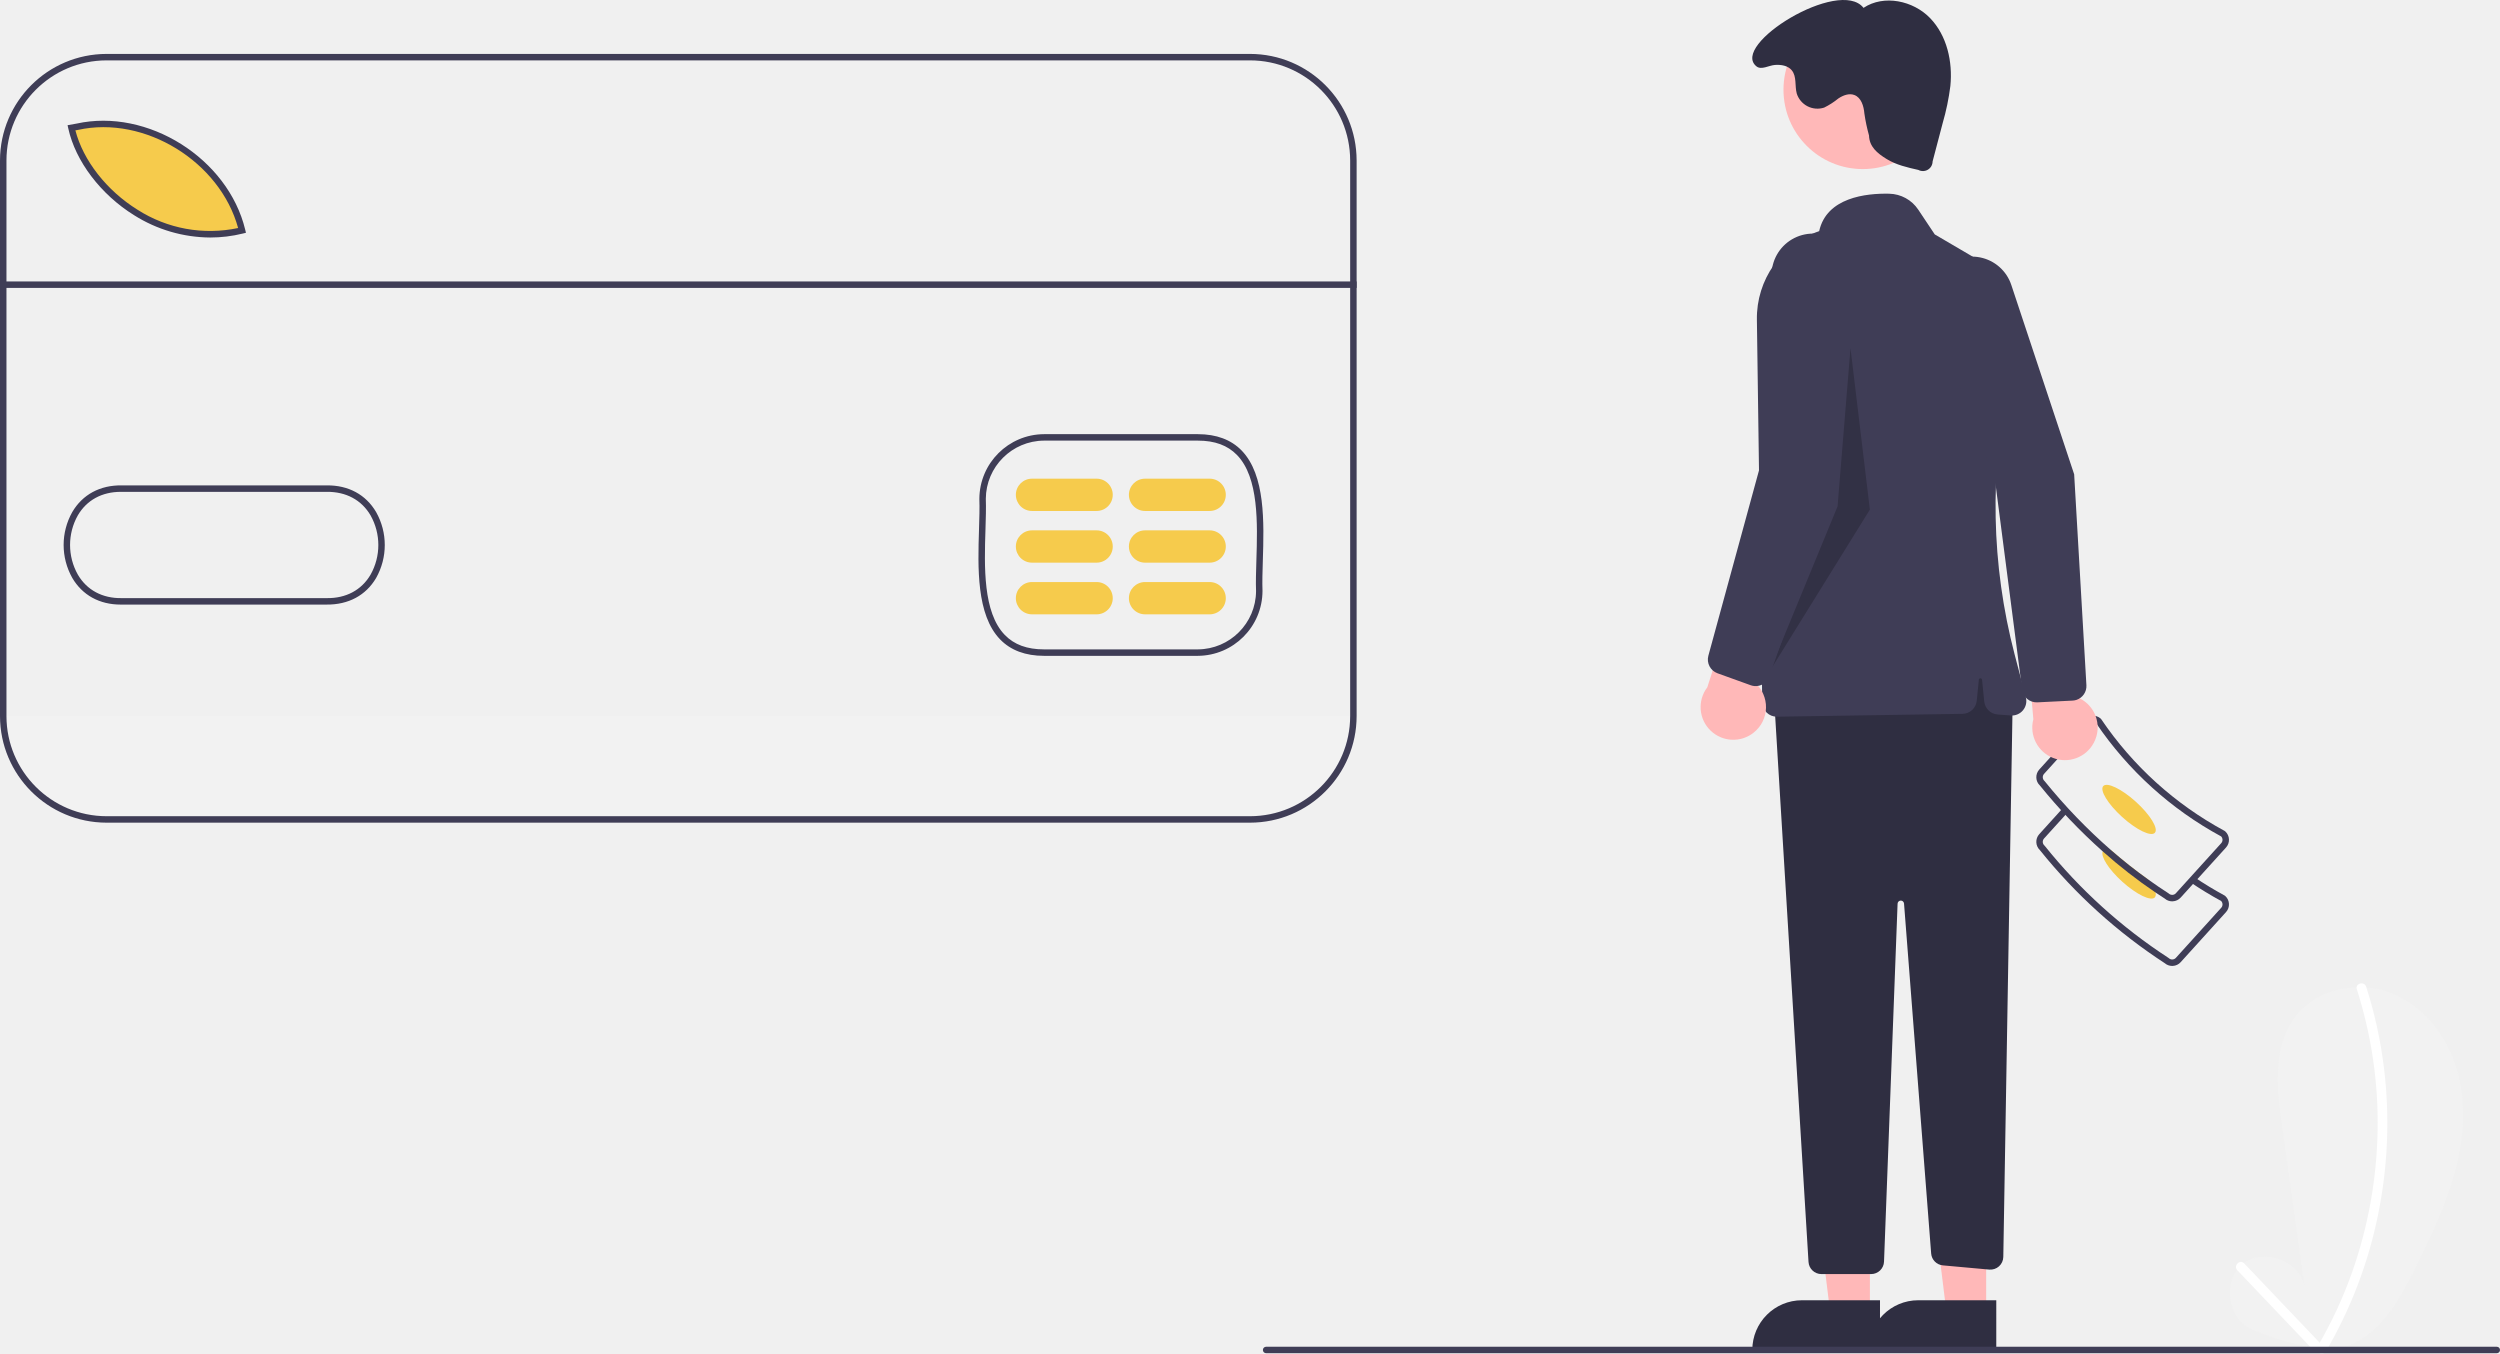
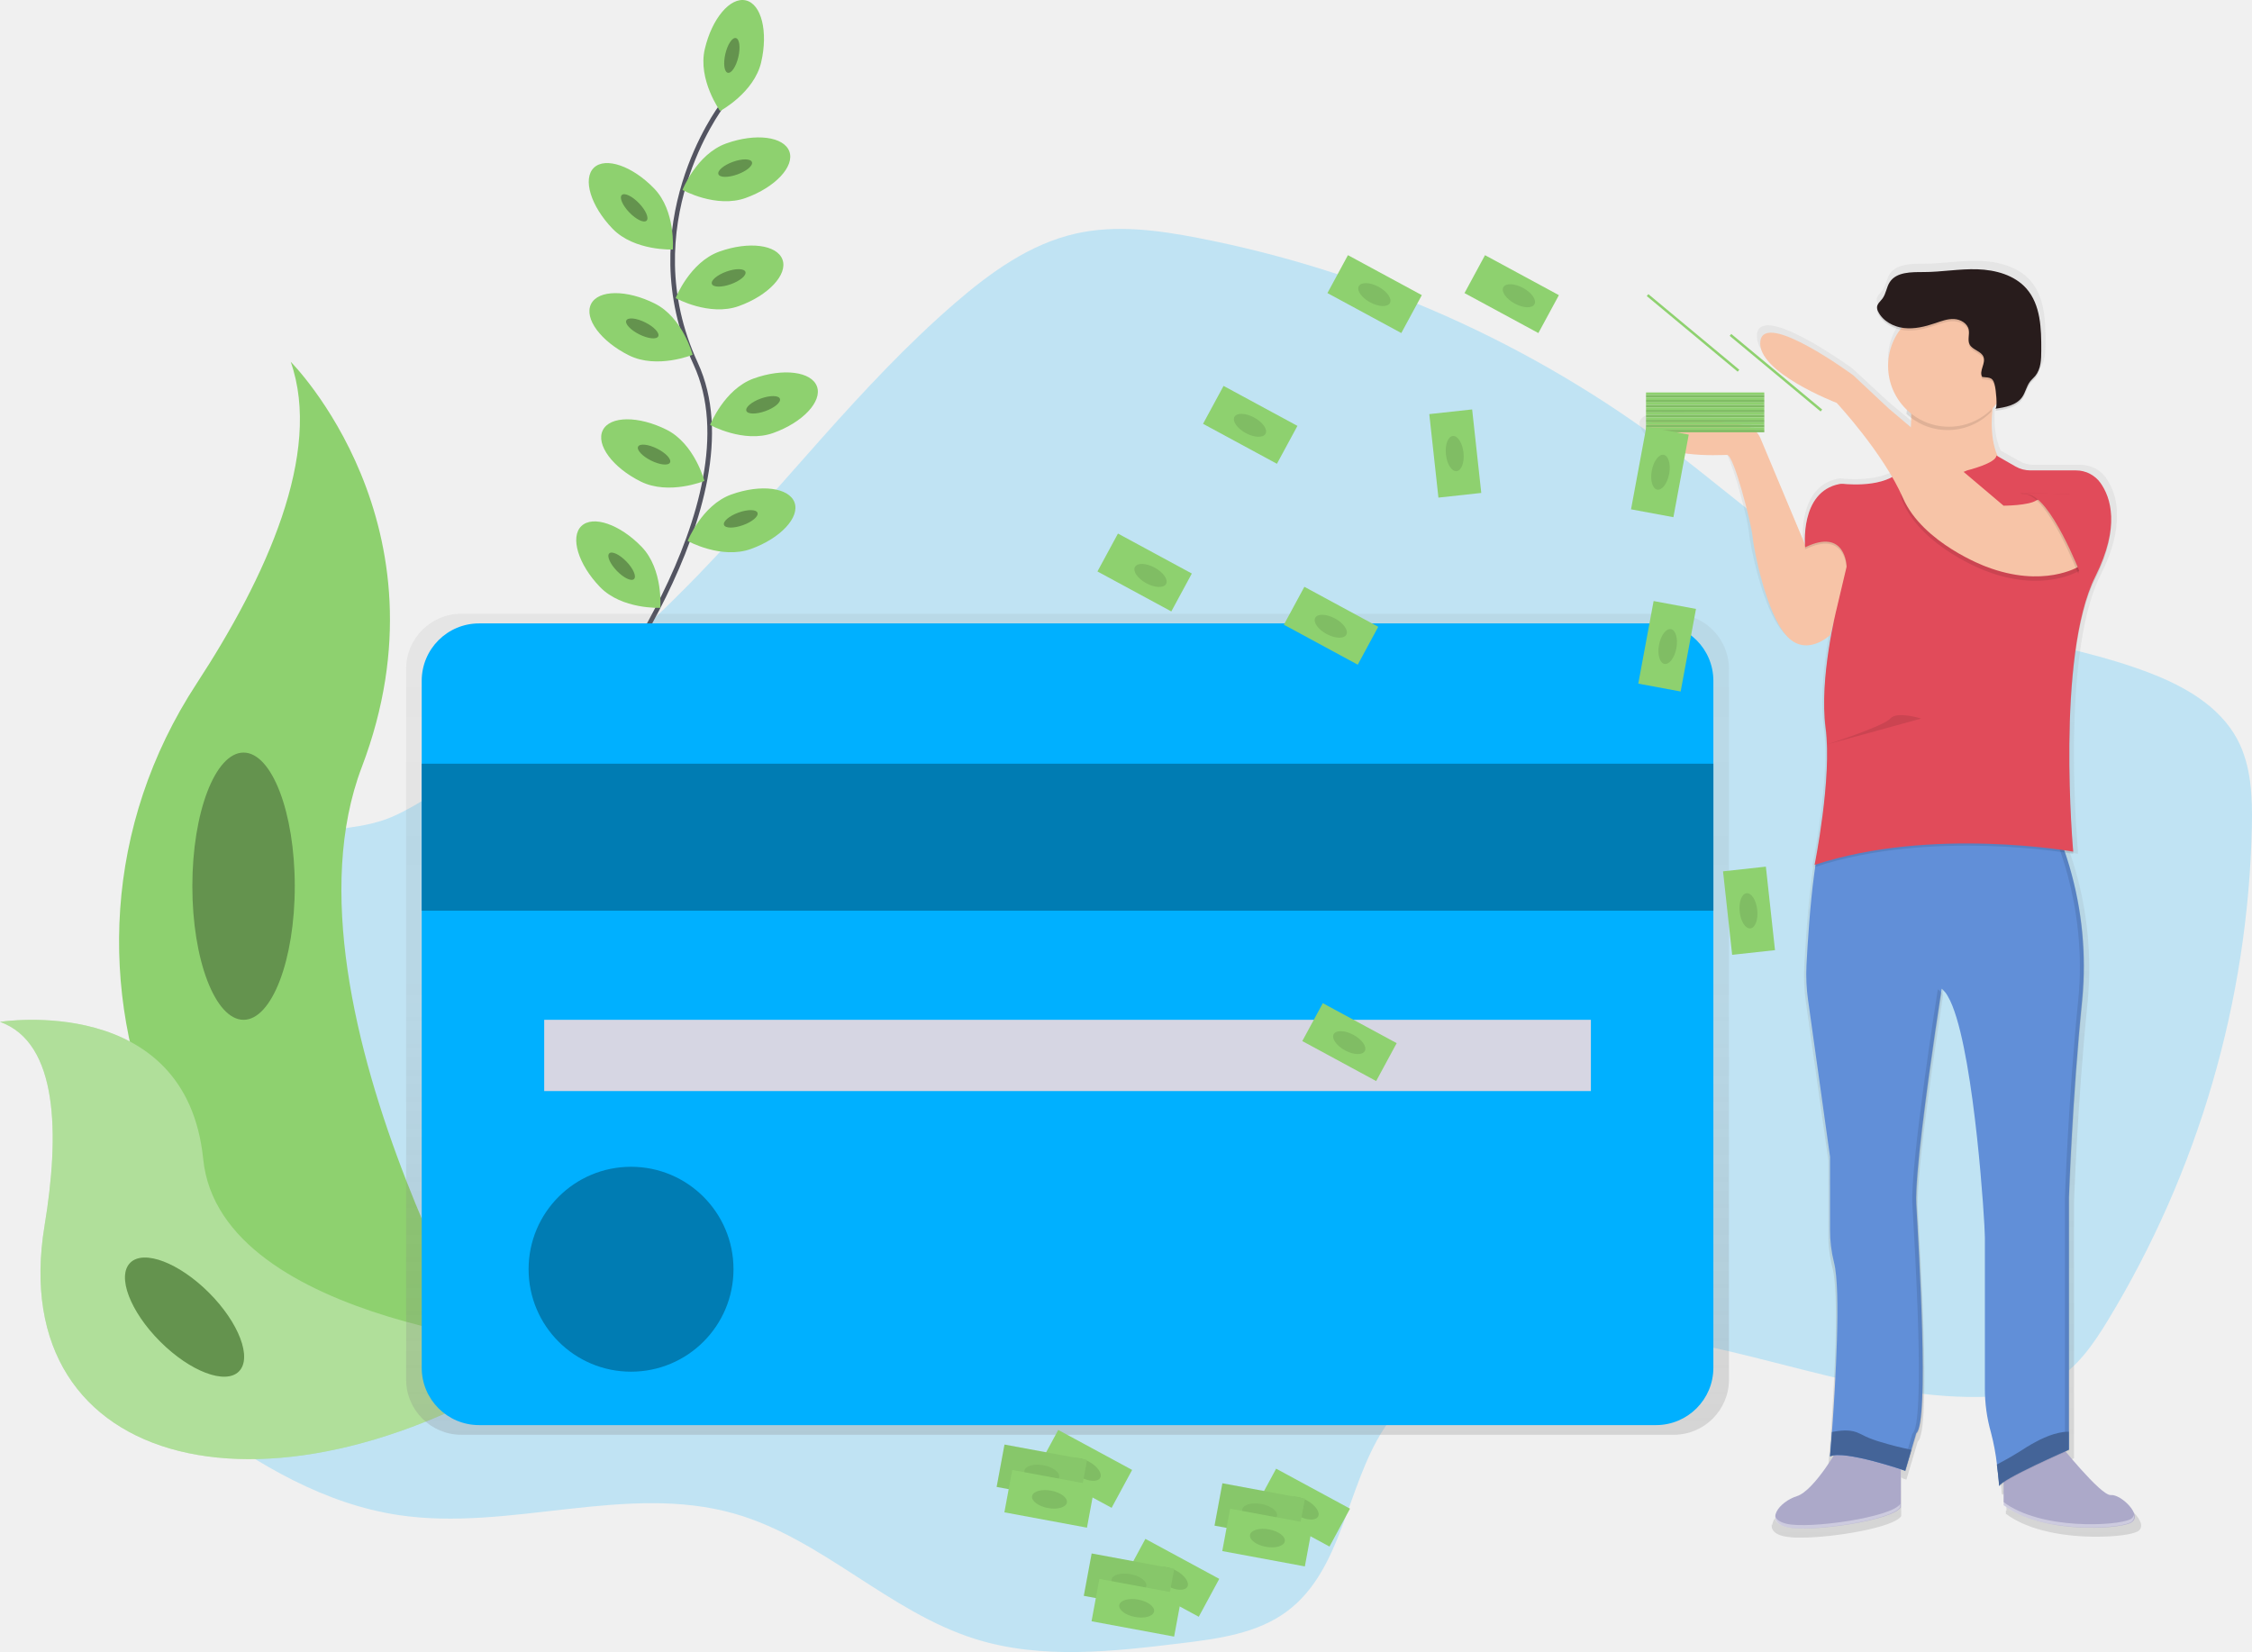
- <svg xmlns="http://www.w3.org/2000/svg" id="bc55cf1b-bb56-4ff7-a17c-bec1084d4208" data-name="Layer 1" width="773.979" height="419.084" viewBox="0 0 773.979 419.084">
-   <path d="M633.01,462.151v.91a31.515,31.515,0,0,1-31.52,31.51h-355.77a31.513,31.513,0,0,1-31.51-31.51v-.91Z" transform="translate(-213.0103 -240.4579)" fill="#f2f2f2" />
-   <path d="M288.62,312.151c-25.71,6.35-48.79-13.43-52.82-31.78l1.79-.32C259.26,275.261,283.45,290.751,288.62,312.151Z" transform="translate(-213.0103 -240.4579)" fill="#f6cb4c" />
-   <path d="M910.08,651.982c-7.436-3.211-9.125-14.908-2.901-20.091s17.422-1.405,19.235,6.488l-6.936-49.618c-1.595-11.407-2.871-24.159,4.023-33.387,6.456-8.641,19.067-11.409,29.192-7.69s17.607,12.998,20.782,23.307,2.426,21.511-.347,31.934-7.482,20.215-12.245,29.892c-4.881,9.917-10.8,20.663-21.233,24.313C929.684,660.618,910.08,651.982,910.08,651.982Z" transform="translate(-213.0103 -240.4579)" fill="#f2f2f2" />
-   <path d="M942.665,546.744a135.265,135.265,0,0,1,6.422,44.044,138.994,138.994,0,0,1-7.911,43.618,132.595,132.595,0,0,1-10.669,22.899,1.501,1.501,0,0,0,2.59,1.514,137.91,137.91,0,0,0,16.148-42.325,141.499,141.499,0,0,0,1.812-45.508,136.688,136.688,0,0,0-5.5-25.04c-.589-1.83-3.487-1.048-2.893.798Z" transform="translate(-213.0103 -240.4579)" fill="#fff" />
-   <path d="M905.671,633.717,929.415,658.669c1.334,1.401,3.453-.722,2.121-2.121l-23.744-24.952c-1.334-1.401-3.453.722-2.121,2.121Z" transform="translate(-213.0103 -240.4579)" fill="#fff" />
-   <path d="M885.501,539.506a3.508,3.508,0,0,1-2.303-.856,165.033,165.033,0,0,1-38.661-35.008,3.536,3.536,0,0,1-.187-4.938l7.197-7.948,1.482,1.343-7.197,7.948a1.536,1.536,0,0,0,.107,2.169l.105.111a163.027,163.027,0,0,0,38.298,34.682l.131.1a1.536,1.536,0,0,0,2.169-.107L900.686,521.493a1.535,1.535,0,0,0-.032-2.096c-3.254-1.773-6.429-3.706-9.439-5.747l1.122-1.655c2.993,2.029,6.152,3.949,9.39,5.708l.194.138a3.535,3.535,0,0,1,.248,4.994l-14.042,15.508a3.512,3.512,0,0,1-2.446,1.158Q885.59,539.506,885.501,539.506Z" transform="translate(-213.0103 -240.4579)" fill="#3f3d56" />
-   <path d="M870.021,513.399c4.41,3.99,8.94,6.18,10.12,4.88a1.63,1.63,0,0,0,.18-1.53,11.738,11.738,0,0,0-2.25-4.01q-5.88-4.185-11.43-9.03c-1.16-.38-2.05-.37-2.48.11a.912.912,0,0,0-.15.23C863.271,505.559,865.84,509.609,870.021,513.399Z" transform="translate(-213.0103 -240.4579)" fill="#f6cb4c" />
-   <path d="M843.44,481.249a3.458,3.458,0,0,0,1.1,2.39,173.292,173.292,0,0,0,19.47,20.41,154.858,154.858,0,0,0,16.31,12.7c.95.65,1.91,1.28,2.88,1.9a3.471,3.471,0,0,0,2.3.86c.06,0,.12-.01.18-.01a3.513,3.513,0,0,0,2.45-1.16l14.04-15.5a3.541,3.541,0,0,0-.25-5l-.19-.14a108.158,108.158,0,0,1-38.19-34.57l-.15-.18a3.541,3.541,0,0,0-5,.25l-14.04,15.5A3.525,3.525,0,0,0,843.44,481.249Zm2-.1a1.522,1.522,0,0,1,.39-1.1l14.04-15.51a1.522,1.522,0,0,1,1.07-.5,1.5,1.5,0,0,1,1.02.32,110.197,110.197,0,0,0,38.69,35.04,1.532,1.532,0,0,1,.04,2.09l-14.05,15.51a1.482,1.482,0,0,1-1.06.5,1.56,1.56,0,0,1-1.11-.39l-.13-.1q-3.179-2.04-6.27-4.27-5.88-4.185-11.43-9.03a171.421,171.421,0,0,1-20.6-21.38l-.1-.11A1.565,1.565,0,0,1,845.44,481.149Z" transform="translate(-213.0103 -240.4579)" fill="#3f3d56" />
-   <ellipse cx="872.151" cy="491.049" rx="3.17" ry="10.777" transform="translate(-290.2603 567.4729) rotate(-47.83838)" fill="#f6cb4c" />
-   <polygon points="578.904 406.55 566.645 406.549 560.812 359.261 578.906 359.262 578.904 406.55" fill="#ffb8b8" />
-   <path d="M795.041,658.892l-39.531-.001v-.5A15.386,15.386,0,0,1,770.897,643.004h.001l24.144.001Z" transform="translate(-213.0103 -240.4579)" fill="#2f2e41" />
-   <polygon points="614.904 406.55 602.645 406.549 596.812 359.261 614.906 359.262 614.904 406.55" fill="#ffb8b8" />
-   <path d="M831.041,658.892l-39.531-.001v-.5A15.386,15.386,0,0,1,806.897,643.004h.001l24.144.001Z" transform="translate(-213.0103 -240.4579)" fill="#2f2e41" />
-   <path d="M836.142,455.9l-2.927,173.694a4,4,0,0,1-4.362,3.916l-14.346-1.304a4,4,0,0,1-3.626-3.674l-8.399-108.345a1,1,0,0,0-1.996.039l-4.198,110.826A4,4,0,0,1,792.291,634.9H776.905a4,4,0,0,1-3.993-3.756L762.142,454.9l64-16Z" transform="translate(-213.0103 -240.4579)" fill="#2f2e41" />
-   <circle cx="576.711" cy="27.785" r="24.561" fill="#ffb8b8" />
-   <path d="M759.951,461.067a4.469,4.469,0,0,1-1.365-3.165l-1.657-118.442a28.501,28.501,0,0,1,19.282-27.441c2.301-10.439,14.548-11.747,21.687-11.591a11.085,11.085,0,0,1,8.978,4.923l5.118,7.677,11.28,6.612a28.528,28.528,0,0,1,13.47,30.816l-1.737,7.899a181.54,181.54,0,0,0,1.698,84.66l3.495,13.324a4.499,4.499,0,0,1-4.698,5.628l-4.059-.312a4.494,4.494,0,0,1-4.133-4.038l-.672-6.717a.5.5,0,0,0-.995,0l-.65,6.503a4.5,4.5,0,0,1-4.408,4.052l-57.431.884c-.024,0-.048.001-.072.001A4.471,4.471,0,0,1,759.951,461.067Z" transform="translate(-213.0103 -240.4579)" fill="#3f3d56" />
-   <path d="M791.642,282.4c.101,3.472,2.511,5.481,5.471,7.299s6.419,2.607,9.808,3.368a2.999,2.999,0,0,0,4.405-2.625l3.108-11.823a74.841,74.841,0,0,0,2.393-11.537c.749-7.509-1.031-15.587-6.272-21.016s-14.331-7.358-20.612-3.175c-7.454-9.52-41.523,11.513-33.119,18.133,1.495,1.178,3.781-.312,5.678-.457s4.025.189,5.23,1.662c1.575,1.924.889,4.791,1.538,7.191a6.714,6.714,0,0,0,8.484,4.348,23.09,23.09,0,0,0,4.4-2.829c1.456-.97,3.295-1.686,4.934-1.075,2.16.806,2.927,3.45,3.122,5.748A53.233,53.233,0,0,0,791.642,282.4Z" transform="translate(-213.0103 -240.4579)" fill="#2f2e41" />
-   <polygon points="572.896 107.768 568.896 156.768 547.896 207.768 578.896 157.768 572.896 107.768" opacity="0.2" />
-   <path d="M755.996,467.218a10.056,10.056,0,0,0,.318-15.416l13.379-33.136-18.202,3.676-9.914,30.903a10.11,10.11,0,0,0,14.42,13.973Z" transform="translate(-213.0103 -240.4579)" fill="#ffb8b8" />
-   <path d="M755.022,452.604l-10.304-3.713A4.524,4.524,0,0,1,741.903,443.471l16.997-62.219,2.591-56.233a12.819,12.819,0,1,1,25.588,1.551l-4.628,61.573L760.794,449.862a4.509,4.509,0,0,1-4.576,2.999A4.522,4.522,0,0,1,755.022,452.604Z" transform="translate(-213.0103 -240.4579)" fill="#3f3d56" />
-   <path d="M861.207,470.468a10.056,10.056,0,0,0-5.646-14.348l-.421-35.732-15.381,10.405,2.758,32.337a10.11,10.11,0,0,0,18.69,7.339Z" transform="translate(-213.0103 -240.4579)" fill="#ffb8b8" />
-   <path d="M854.678,457.358l-10.939.543a4.524,4.524,0,0,1-4.686-3.917l-8.287-63.965-19.274-52.89a12.819,12.819,0,1,1,24.21-8.427l19.452,58.603,3.793,65.298a4.509,4.509,0,0,1-3.067,4.531A4.522,4.522,0,0,1,854.678,457.358Z" transform="translate(-213.0103 -240.4579)" fill="#3f3d56" />
-   <path d="M985.99,659.399h-381a1,1,0,0,1,0-2h381a1,1,0,0,1,0,2Z" transform="translate(-213.0103 -240.4579)" fill="#3f3d56" />
-   <path d="M536.229,443.501c-5.743,0-10.311-1.708-13.577-5.077-7.382-7.615-6.919-22.293-6.548-34.088.108-3.431.21-6.672.107-9.387l-.001-.041a20.136,20.136,0,0,1,20.027-20.037H583.853c5.736,0,10.299,1.706,13.563,5.07,7.381,7.609,6.924,22.284,6.557,34.075-.107,3.438-.208,6.687-.103,9.406A20.149,20.149,0,0,1,583.833,443.501H536.229Zm-18.018-48.607c.104,2.78.002,6.047-.107,9.505-.36,11.417-.807,25.626,5.985,32.633,2.915,3.007,6.887,4.469,12.141,4.469h47.602a18.136,18.136,0,0,0,18.04-18.043c-.107-2.748-.005-6.03.104-9.504.355-11.414.798-25.62-5.993-32.62-2.913-3.003-6.88-4.463-12.127-4.463h-47.613A18.131,18.131,0,0,0,518.21,394.893Z" transform="translate(-213.0103 -240.4579)" fill="#3f3d56" />
-   <path d="M278.1,313.991a44.619,44.619,0,0,1-23.574-6.905c-10.339-6.424-18.145-16.713-20.373-26.851l-.223-1.016,2.794-.5c21.993-4.854,46.869,10.788,52.198,32.836l.234.967-.966.239A41.983,41.983,0,0,1,278.1,313.991ZM236.349,280.819c2.4,9.299,9.683,18.634,19.233,24.569a41.688,41.688,0,0,0,31.146,5.663c-5.576-20.541-28.922-34.956-49.591-30.373Z" transform="translate(-213.0103 -240.4579)" fill="#3f3d56" />
-   <path d="M250.358,427.633c-6.543,0-11.858-2.928-14.979-8.269a20.762,20.762,0,0,1-.006-20.358c3.171-5.432,8.613-8.379,15.334-8.276h63.444c6.698-.085,12.145,2.848,15.317,8.287a20.762,20.762,0,0,1-.002,20.355c-3.171,5.426-8.616,8.324-15.33,8.258H250.69Q250.524,427.633,250.358,427.633Zm.037-34.905c-5.835,0-10.548,2.58-13.295,7.287a18.704,18.704,0,0,0,.006,18.34c2.793,4.781,7.603,7.369,13.569,7.275h63.475c5.973.095,10.797-2.492,13.588-7.268a18.705,18.705,0,0,0,.001-18.338c-2.793-4.788-7.619-7.366-13.575-7.294H250.686C250.589,392.729,250.491,392.728,250.395,392.728Z" transform="translate(-213.0103 -240.4579)" fill="#3f3d56" />
-   <path d="M552.51,398.651h-20a5,5,0,0,1,0-10h20a5,5,0,0,1,0,10Z" transform="translate(-213.0103 -240.4579)" fill="#f6cb4c" />
-   <path d="M552.51,414.651h-20a5,5,0,0,1,0-10h20a5,5,0,0,1,0,10Z" transform="translate(-213.0103 -240.4579)" fill="#f6cb4c" />
-   <path d="M552.51,430.651h-20a5,5,0,0,1,0-10h20a5,5,0,0,1,0,10Z" transform="translate(-213.0103 -240.4579)" fill="#f6cb4c" />
-   <path d="M587.51,398.651h-20a5,5,0,0,1,0-10h20a5,5,0,0,1,0,10Z" transform="translate(-213.0103 -240.4579)" fill="#f6cb4c" />
-   <path d="M587.51,414.651h-20a5,5,0,0,1,0-10h20a5,5,0,0,1,0,10Z" transform="translate(-213.0103 -240.4579)" fill="#f6cb4c" />
-   <path d="M587.51,430.651h-20a5,5,0,0,1,0-10h20a5,5,0,0,1,0,10Z" transform="translate(-213.0103 -240.4579)" fill="#f6cb4c" />
-   <rect x="1.2" y="87.134" width="418.8" height="2" fill="#3f3d56" />
-   <path d="M600.01,495.151h-354a33.037,33.037,0,0,1-33-33v-172a33.037,33.037,0,0,1,33-33h354a33.037,33.037,0,0,1,33,33v172A33.037,33.037,0,0,1,600.01,495.151Zm-354-236a31.035,31.035,0,0,0-31,31v172a31.035,31.035,0,0,0,31,31h354a31.035,31.035,0,0,0,31-31v-172a31.035,31.035,0,0,0-31-31Z" transform="translate(-213.0103 -240.4579)" fill="#3f3d56" />
+ <svg xmlns="http://www.w3.org/2000/svg" xmlns:xlink="http://www.w3.org/1999/xlink" id="158d9566-b2be-4f0f-bcdd-c9ed3d10c246" data-name="Layer 1" width="974" height="714.52" viewBox="0 0 974 714.52">
+   <defs>
+     <linearGradient id="0716a939-3e70-42e2-b2a4-62d4623bb7b7" x1="574.72" y1="713.31" x2="574.72" y2="358.2" gradientUnits="userSpaceOnUse">
+       <stop offset="0" stop-color="gray" stop-opacity="0.25" />
+       <stop offset="0.54" stop-color="gray" stop-opacity="0.12" />
+       <stop offset="1" stop-color="gray" stop-opacity="0.1" />
+     </linearGradient>
+     <linearGradient id="246fdb29-47ea-4475-84d7-0cdffd1436cc" x1="2975.38" y1="757.78" x2="2975.38" y2="205.6" gradientTransform="matrix(-1, 0, 0, 1, 3906, 0)" xlink:href="#0716a939-3e70-42e2-b2a4-62d4623bb7b7" />
+   </defs>
+   <path d="M241.9,454.74c-12.81,3.87-24.8,13.24-28,26.24-3.66,14.94,4.78,30,6,45.34,3.94,50.26-67.56,85.72-57.36,135.09,4.05,19.63,20.42,34.07,36.55,46,25.84,19.05,54.51,35.88,86.26,40.63,48.19,7.22,98.54-14,145.38-.59,37.78,10.82,66.69,42.53,104.21,54.23,28.56,8.91,59.33,5.4,89,1.79,16-1.94,32.76-4.18,45.67-13.78,24-17.87,25.51-53.16,41.58-78.45,24.82-39,79.24-46.66,124.87-39.08S926,698.4,972.23,696.88c9.88-.33,20-1.67,28.62-6.52,10.48-5.89,17.56-16.27,23.82-26.54a429.45,429.45,0,0,0,62.27-213.39c.27-12.95-.19-26.46-6.28-37.89-7.7-14.46-23.09-23.11-38.41-28.93-36.79-14-77.43-16.29-113.48-32.08C894,336.3,865.84,309.59,835.56,286.7a496.49,496.49,0,0,0-204.49-91.07c-17.39-3.36-35.44-5.76-52.72-1.88-19.91,4.47-37.07,16.88-52.5,30.24-41.05,35.54-73.95,79.39-111.78,118.34a636.39,636.39,0,0,1-84.92,73.23c-14,10.09-28.88,22.07-44.48,29.53C270.39,451.91,257,450.19,241.9,454.74Z" transform="translate(-113 -92.74)" fill="#00b0ff" opacity="0.2" />
+   <path d="M424.88,138.88s-38.65,51.33-11,111.16S365.69,406,365.69,406" transform="translate(-113 -92.74)" fill="none" stroke="#535461" stroke-miterlimit="10" stroke-width="2" />
+   <path d="M442.21,119.67c-3.07,13.21-17.76,21.08-17.76,21.08s-9.7-13.55-6.63-26.76,11-22.65,17.76-21.08S445.28,106.46,442.21,119.67Z" transform="translate(-113 -92.74)" fill="#8ed16f" />
+   <ellipse cx="429.54" cy="116.72" rx="7.71" ry="2.89" transform="translate(105.49 415.88) rotate(-76.9)" fill="#8ed16f" />
+   <ellipse cx="429.54" cy="116.72" rx="7.71" ry="2.89" transform="translate(105.49 415.88) rotate(-76.9)" opacity="0.3" />
+   <path d="M435.53,178.36c-12.76,4.6-27.35-3.46-27.35-3.46s6.1-15.51,18.87-20.1,25-3,27.35,3.46S448.29,173.76,435.53,178.36Z" transform="translate(-113 -92.74)" fill="#8ed16f" />
+   <ellipse cx="431.13" cy="166.12" rx="7.71" ry="2.89" transform="matrix(0.94, -0.34, 0.34, 0.94, -143.78, 63.15)" fill="#8ed16f" />
+   <ellipse cx="431.13" cy="166.12" rx="7.71" ry="2.89" transform="matrix(0.94, -0.34, 0.34, 0.94, -143.78, 63.15)" opacity="0.3" />
+   <path d="M432.56,225.13c-12.76,4.6-27.35-3.46-27.35-3.46s6.1-15.51,18.87-20.1,25-3,27.35,3.46S445.32,220.54,432.56,225.13Z" transform="translate(-113 -92.74)" fill="#8ed16f" />
+   <ellipse cx="428.15" cy="212.9" rx="7.71" ry="2.89" transform="translate(-159.81 64.91) rotate(-19.8)" fill="#8ed16f" />
+   <ellipse cx="428.15" cy="212.9" rx="7.71" ry="2.89" transform="translate(-159.81 64.91) rotate(-19.8)" opacity="0.3" />
+   <path d="M447.47,280c-12.76,4.6-27.35-3.46-27.35-3.46s6.1-15.51,18.87-20.1,25-3,27.35,3.46S460.23,275.43,447.47,280Z" transform="translate(-113 -92.74)" fill="#8ed16f" />
+   <ellipse cx="443.06" cy="267.79" rx="7.71" ry="2.89" transform="translate(-177.52 73.21) rotate(-19.8)" fill="#8ed16f" />
+   <ellipse cx="443.06" cy="267.79" rx="7.71" ry="2.89" transform="translate(-177.52 73.21) rotate(-19.8)" opacity="0.3" />
+   <path d="M437.77,330.18c-12.76,4.6-27.35-3.46-27.35-3.46s6.1-15.51,18.87-20.1,25-3,27.35,3.46S450.54,325.59,437.77,330.18Z" transform="translate(-113 -92.74)" fill="#8ed16f" />
+   <ellipse cx="433.37" cy="317.95" rx="7.71" ry="2.89" transform="matrix(0.94, -0.34, 0.34, 0.94, -195.09, 72.89)" fill="#8ed16f" />
+   <ellipse cx="433.37" cy="317.95" rx="7.71" ry="2.89" transform="matrix(0.94, -0.34, 0.34, 0.94, -195.09, 72.89)" opacity="0.3" />
+   <path d="M377.92,191.65c9.42,9.76,26.07,9,26.07,9s1.37-16.61-8.05-26.37-21.09-13.78-26.07-9S368.5,181.89,377.92,191.65Z" transform="translate(-113 -92.74)" fill="#8ed16f" />
+   <ellipse cx="387.28" cy="182.62" rx="2.89" ry="7.71" transform="translate(-131.18 227.49) rotate(-43.99)" fill="#8ed16f" />
+   <ellipse cx="387.28" cy="182.62" rx="2.89" ry="7.71" transform="translate(-131.18 227.49) rotate(-43.99)" opacity="0.3" />
+   <path d="M372.51,346.64c9.42,9.76,26.07,9,26.07,9s1.37-16.61-8.05-26.37-21.09-13.78-26.07-9S363.09,336.88,372.51,346.64Z" transform="translate(-113 -92.74)" fill="#8ed16f" />
+   <ellipse cx="381.86" cy="337.61" rx="2.89" ry="7.71" transform="translate(-240.35 267.22) rotate(-43.99)" fill="#8ed16f" />
+   <ellipse cx="381.86" cy="337.61" rx="2.89" ry="7.71" transform="translate(-240.35 267.22) rotate(-43.99)" opacity="0.3" />
+   <path d="M385,246.43c12.14,6.06,27.57-.24,27.57-.24s-4.25-16.11-16.38-22.17-24.48-6-27.57.24S372.86,240.37,385,246.43Z" transform="translate(-113 -92.74)" fill="#8ed16f" />
+   <ellipse cx="390.8" cy="234.8" rx="2.89" ry="7.71" transform="translate(-106.8 386.88) rotate(-63.48)" fill="#8ed16f" />
+   <ellipse cx="390.8" cy="234.8" rx="2.89" ry="7.71" transform="translate(-106.8 386.88) rotate(-63.48)" opacity="0.3" />
+   <path d="M390.09,301c12.14,6.06,27.57-.24,27.57-.24s-4.25-16.11-16.38-22.17-24.48-6-27.57.24S378,295,390.09,301Z" transform="translate(-113 -92.74)" fill="#8ed16f" />
+   <ellipse cx="395.9" cy="289.38" rx="2.89" ry="7.71" transform="translate(-152.82 421.65) rotate(-63.48)" fill="#8ed16f" />
+   <ellipse cx="395.9" cy="289.38" rx="2.89" ry="7.71" transform="translate(-152.82 421.65) rotate(-63.48)" opacity="0.3" />
+   <path d="M238.73,249.21s70.59,70.59,30.74,175.34,68.31,278.94,68.31,278.94-1.16-.17-3.31-.55c-145-25.59-217-191.41-136.4-314.59C228,342.55,252.65,288.83,238.73,249.21Z" transform="translate(-113 -92.74)" fill="#8ed16f" />
+   <path d="M113,534.72s80.55-12.83,87.89,59.36,154.89,82.2,154.89,82.2-1,.66-2.77,1.84c-121.83,80-238.29,50.94-220.74-55.25C138.81,583.38,138.27,543.73,113,534.72Z" transform="translate(-113 -92.74)" fill="#8ed16f" />
+   <g opacity="0.3">
+     <path d="M113,534.72s80.55-12.83,87.89,59.36,154.89,82.2,154.89,82.2-1,.66-2.77,1.84c-121.83,80-238.29,50.94-220.74-55.25C138.81,583.38,138.27,543.73,113,534.72Z" transform="translate(-113 -92.74)" fill="#fff" />
+   </g>
+   <ellipse cx="105.34" cy="383.3" rx="22.15" ry="57.79" fill="#8ed16f" />
+   <ellipse cx="105.34" cy="383.3" rx="22.15" ry="57.79" opacity="0.3" />
+   <ellipse cx="192.81" cy="662.42" rx="14.93" ry="33.23" transform="translate(-524.92 237.62) rotate(-45)" fill="#8ed16f" />
+   <ellipse cx="192.81" cy="662.42" rx="14.93" ry="33.23" transform="translate(-524.92 237.62) rotate(-45)" opacity="0.3" />
+   <path d="M836.89,358.2H312.55a23.89,23.89,0,0,0-23.89,23.89V689.42a23.89,23.89,0,0,0,23.89,23.89H836.89a23.89,23.89,0,0,0,23.89-23.89V382.09A23.89,23.89,0,0,0,836.89,358.2Z" transform="translate(-113 -92.74)" fill="url(#0716a939-3e70-42e2-b2a4-62d4623bb7b7)" />
+   <rect x="182.39" y="269.64" width="558.65" height="346.75" rx="24.81" ry="24.81" fill="#00b0ff" />
+   <rect x="182.39" y="330.32" width="558.65" height="63.57" fill="#00b0ff" />
+   <rect x="182.39" y="330.32" width="558.65" height="63.57" opacity="0.3" />
+   <rect x="235.37" y="441.09" width="452.7" height="30.82" fill="#d6d6e3" />
+   <circle cx="272.93" cy="548.97" r="44.31" fill="#00b0ff" />
+   <circle cx="272.93" cy="548.97" r="44.31" opacity="0.3" />
+   <path d="M822.28,276.88a9.7,9.7,0,0,0,4.27,5.4c9.19,6.07,29.17,4.78,31.57,4.78.51,0,1.18.91,1.92,2.44,3.53,7.28,9,28.62,9.37,33.42.49,5.81,5.89,33,14.73,43.13.27.31.54.6.8.87,8.67,8.71,18.84-.87,18.84-.87l1.46-5.07c-.41,2-.87,4.33-1.33,6.94-.23,1.31-.46,2.7-.68,4.13a158.29,158.29,0,0,0-2.07,24.37,88.41,88.41,0,0,0,.38,8.88c.08.82.17,1.63.28,2.42a84.78,84.78,0,0,1,.66,10.84c-.08,21.52-5.57,48.29-5.57,48.29l.21-.07c-.13.67-.21,1-.21,1l.32-.1q-.23,1.49-.44,3.05c-1.86,13.5-2.93,30.3-3.44,40a80.1,80.1,0,0,0,.68,15.32l9.76,68.71v32a56.5,56.5,0,0,0,1.76,14.38c3.18,12.09.56,54.29-.91,74.31-.41,5.46-.73,9.28-.82,10.38l0,.33.28-.11c0,.23,0,.35,0,.35a5.65,5.65,0,0,1,1.3-.38c-3.87,6-10.88,15.92-16.27,17.59A17.07,17.07,0,0,0,881,749l-.14.19-.2.28a6,6,0,0,0-1.17,3.06,3.38,3.38,0,0,1-.18-.59c-.41,2.23.93,4.27,5.14,5.26a34.6,34.6,0,0,0,7.45.6c14.6,0,40.51-4.49,43.37-9.32V731.82l.47.15,0,.15,1.79.59,4.91-16.48c5.89-4.36,1-82.39,0-100.32-.9-16.34,9.21-81.34,11-92.79l-.24-.29.27-1.67a7.11,7.11,0,0,1,1,.88A13.07,13.07,0,0,1,956,524.3a30.22,30.22,0,0,1,2.17,4.48c9.88,24.64,14.33,95.1,14.33,101.42v66.26a69,69,0,0,0,2.7,19.33,82.91,82.91,0,0,1,2.1,10.06c.21,1.33.39,2.65.56,3.91s.34,2.7.47,3.88c0,.31.07.61.1.89s0,.27,0,.41c.27,2.61.41,4.32.41,4.32a1,1,0,0,1,.2-.39l.05.63a1.35,1.35,0,0,1,.39-.62,9.47,9.47,0,0,1,1.32-1.08v8.42l-.24-.18v1.45c10.18,7.68,26.75,10,39.47,9.91,8.25,0,14.93-1,17.25-2.16,3.32-1.63,1.5-5.43-1.52-8.34-2.34-2.26-5.39-4-7.32-3.78-3.22.35-14.23-12.12-20-18.95l.65-.29.92-.4V613s1.48-43.62,5.89-86.76a153.48,153.48,0,0,0-7.55-64.36l-.14-.41,1.34.21c1.42.22,2.18.35,2.18.35s0-.34-.09-1h.09s-1.72-18.71-1.74-42.21c0-26.64,2.25-59.12,11.56-77.5,5.36-10.58,7.15-19,7-25.64a26.82,26.82,0,0,0-4.79-16.4,13,13,0,0,0-5.51-4.36l-.19-.11h-.1a13.7,13.7,0,0,0-5.06-1H992.79a13.43,13.43,0,0,1-6.64-1.75l-7.87-4.46c-2.62-5.73-3-12.83-2.44-19.49,0-.53.1-1.06.15-1.58l.57-.6c.44-.47.85-1,1.25-1.45a11.15,11.15,0,0,1-.09,1.18c-.1.63-.27,1-.54,1.08,4.3-.56,9.1-1.41,11.74-4.73.11-.13.21-.27.31-.41a21.43,21.43,0,0,0,1.93-4,11.62,11.62,0,0,1,1.47-2.68c.66-.86,1.52-1.56,2.23-2.38l.12-.14c2.53-3,2.67-7.3,2.7-11.22.05-9.52-.23-20-6.6-27.14-5.29-5.94-13.73-8.19-21.74-8.45s-16,1.18-24,1.22c-5.44,0-12-.09-15,4.41-1.47,2.21-1.65,5.1-3.25,7.22-.92,1.22-2.33,2.27-2.41,3.79a3.89,3.89,0,0,0,.52,2l0,.07c1.94,3.82,6.06,6.2,10.36,6.95a25.81,25.81,0,0,0-2,2.76,26.28,26.28,0,0,0-4,14c0,.58,0,1.15.06,1.72A26.43,26.43,0,0,0,938,267.34c-.08.56-.16,1.12-.25,1.67l.18.16q.85.77,1.77,1.46l.22.17c0,.35,0,.7,0,1,0,.58,0,1.17-.06,1.74s0,.92-.06,1.38l-.13-.11-9.77-8.16-15.71-14.54s-39.28-28.59-41.25-15a9.79,9.79,0,0,0,1.87,6.78c7.21,11,32,20.36,32,20.36s14.78,15.63,24.67,32.48c-.35.19-.7.37-1.07.54-8.8,4.09-21.64,2.36-21.64,2.36-14.83,2.31-16.17,18.56-16.09,25.13,0,.31,0,.61,0,.88s0,.33,0,.48L873,279.91l-.06-.14a9.73,9.73,0,0,0-7.36-5.78C852.42,271.78,819.53,267.17,822.28,276.88Zm82.39,449a8.57,8.57,0,0,1,.87-.16l-.09.14Z" transform="translate(-113 -92.74)" fill="url(#246fdb29-47ea-4475-84d7-0cdffd1436cc)" />
+   <path d="M1003,716.43s18.64,23.43,22.95,22.95,14.34,9.08,8.61,12-38.72,4.78-55-7.65V725Z" transform="translate(-113 -92.74)" fill="#aca9c9" />
+   <path d="M908.81,717.86s-11,19.6-18.64,22-14.34,11-4.3,13.39,45.9-2.87,49.24-8.61V719.29Z" transform="translate(-113 -92.74)" fill="#aca9c9" />
+   <path d="M895,525.31l9.5,67.78V624.6a56.48,56.48,0,0,0,1.72,14.18c3.1,11.93.55,53.55-.89,73.3-.47,6.44-.83,10.56-.83,10.56,6.21-2.87,32.51,6.21,32.51,6.21l2.66-9.05,2.12-7.2c5.74-4.3,1-81.27,0-99-.65-12.11,4.75-51.37,8.21-74.9,1-6.65,1.81-12,2.3-15.22.31-2,.48-3.11.48-3.11a10.47,10.47,0,0,1,2.58,3.11,29.93,29.93,0,0,1,2.11,4.42c9.62,24.31,14,93.81,14,100v65.36a68.92,68.92,0,0,0,2.63,19.07,100,100,0,0,1,2.59,13.77c.68,5.19,1,9.37,1,9.37.48-2.87,30.12-15.78,30.12-15.78v-109s1.43-43,5.74-85.58a152.68,152.68,0,0,0-5.5-57.58c-1.19-4.07-2.38-7.52-3.41-10.25-1.75-4.65-3-7.22-3-7.22H904c-1.64.31-3,3.61-4.23,8.62-.8,3.36-1.5,7.48-2.11,12-1.81,13.31-2.85,29.88-3.35,39.46A79.86,79.86,0,0,0,895,525.31Z" transform="translate(-113 -92.74)" fill="#618fd8" />
+   <g opacity="0.1">
+     <path d="M1006.09,720V611s1.43-43,5.74-85.58-12-75.06-12-75.06h1.91s16.25,32.51,12,75.06S1008,611,1008,611V720s-29.64,12.91-30.12,15.78c0,0,0-.64-.15-1.74C984.19,729.55,1006.09,720,1006.09,720Z" transform="translate(-113 -92.74)" />
+     <path d="M907.37,722.34a7.42,7.42,0,0,0-2.63.54l0-.48A17.06,17.06,0,0,1,907.37,722.34Z" transform="translate(-113 -92.74)" />
+     <path d="M940.12,712.84c5.74-4.3,1-81.27,0-99s11-93.22,11-93.22a8.34,8.34,0,0,1,1.65,1.7c-1.76,11.28-11.6,75.41-10.73,91.52,1,17.69,5.74,94.66,0,99l-4.78,16.25-1.74-.58Z" transform="translate(-113 -92.74)" />
+   </g>
+   <path d="M914.54,332.05l-10,35.38s-10.52,10-19.12,0S871.52,330.62,871,324.88s-8.13-35.38-11-35.38-31.55,1.91-34.9-10c-2.68-9.58,29.34-5,42.16-2.85a9.5,9.5,0,0,1,7.17,5.7l19.66,46.95S904.5,317.23,914.54,332.05Z" transform="translate(-113 -92.74)" fill="#f7c4a7" />
+   <path d="M979.08,249.82s-12.43,34.9,3.35,47.33S926,312.93,926,312.93l9.8-9.32s6.93-27.49,2.15-50.44Z" transform="translate(-113 -92.74)" fill="#f7c4a7" />
+   <path d="M963.78,297.15s12.67-3.11,12.67-6.45l11.23,6.45h28.21s20.56,11.47,3.35,45.9-9.56,119-9.56,119-61.19-11-111.87,5.74c0,0,7.65-37.77,4.78-59.28s4.78-51.63,4.78-51.63l4.3-18.17s-.24-17-17.93-8.37c0,0-2.63-24.62,15.54-27.49,0,0,21,2.87,27.25-7.65C936.53,295.24,950.4,303.37,963.78,297.15Z" transform="translate(-113 -92.74)" opacity="0.1" />
+   <path d="M963.78,296.2s12.67-3.11,12.67-6.45l8.23,4.73a13,13,0,0,0,6.46,1.72h19.73a13,13,0,0,1,10.57,5.38c4.53,6.37,8.59,18.93-2.2,40.52-17.21,34.42-9.56,119-9.56,119s-61.19-11-111.87,5.74c0,0,7.65-37.77,4.78-59.28S907.37,356,907.37,356l4.3-18.17s-.24-17-17.93-8.37c0,0-2.56-23.94,14.79-27.36A4.9,4.9,0,0,1,910,302c3.71.39,21,1.64,26.54-7.73C936.53,294.28,950.4,302.41,963.78,296.2Z" transform="translate(-113 -92.74)" fill="#e14b5a" />
+   <path d="M1012.07,339.7s-15.3,9.56-40.16,0c0,0-27.25-10-35.86-29.64s43.5,3.35,43.5,3.35,11,0,14.34-2.39S1020.67,329.18,1012.07,339.7Z" transform="translate(-113 -92.74)" opacity="0.1" />
+   <path d="M1012.07,337.79s-15.3,9.56-40.16,0c0,0-27.25-10-35.86-29.64S907.37,267,907.37,267s-34.9-13.39-33-26.77,40.16,14.82,40.16,14.82l15.3,14.34,49.72,42.07s11,0,14.34-2.39S1020.67,327.27,1012.07,337.79Z" transform="translate(-113 -92.74)" fill="#f7c4a7" />
+   <path d="M937.49,254.6l41.11-3.35a94.37,94.37,0,0,0-4.29,19.47,26.27,26.27,0,0,1-36.8,1A46.73,46.73,0,0,0,937.49,254.6Z" transform="translate(-113 -92.74)" opacity="0.1" />
+   <circle cx="842.9" cy="158.28" r="26.29" fill="#f7c4a7" />
+   <path d="M970.33,256.73c-1.54-2.54,1.59-5.85.56-8.63-.95-2.56-4.73-3-6-5.39-1-1.93,0-4.3-.4-6.43-.57-2.75-3.53-4.46-6.34-4.6s-5.52.91-8.19,1.81c-4.35,1.47-8.93,2.6-13.49,2.08s-9.11-3-11.14-7.07a4,4,0,0,1-.51-1.94c.08-1.5,1.46-2.53,2.35-3.73,1.56-2.09,1.74-4.94,3.16-7.12,2.9-4.44,9.27-4.33,14.57-4.35,7.8,0,15.56-1.46,23.36-1.2s16,2.47,21.17,8.33c6.2,7.05,6.48,17.37,6.43,26.77,0,3.87-.16,8.08-2.63,11.07-.72.87-1.6,1.59-2.29,2.48-1.5,2-1.9,4.56-3.31,6.59-2.5,3.61-7.38,4.49-11.73,5.07,1.28-.17.22-8.74,0-9.53C975.06,257,974.15,257.08,970.33,256.73Z" transform="translate(-113 -92.74)" opacity="0.1" />
+   <path d="M970.33,255.78c-1.54-2.54,1.59-5.85.56-8.63-.95-2.56-4.73-3-6-5.39-1-1.93,0-4.3-.4-6.43-.57-2.75-3.53-4.46-6.34-4.6s-5.52.91-8.19,1.81c-4.35,1.47-8.93,2.6-13.49,2.08s-9.11-3-11.14-7.07a4,4,0,0,1-.51-1.94c.08-1.5,1.46-2.53,2.35-3.73,1.56-2.09,1.74-4.94,3.16-7.12,2.9-4.44,9.27-4.33,14.57-4.35,7.8,0,15.56-1.46,23.36-1.2s16,2.47,21.17,8.33c6.2,7.05,6.48,17.37,6.43,26.77,0,3.87-.16,8.08-2.63,11.07-.72.87-1.6,1.59-2.29,2.48-1.5,2-1.9,4.56-3.31,6.59-2.5,3.61-7.38,4.49-11.73,5.07,1.28-.17.22-8.74,0-9.53C975.06,256,974.15,256.12,970.33,255.78Z" transform="translate(-113 -92.74)" fill="#281c1c" />
+   <path d="M1011.83,340.9s-12.91-33.47-22.95-34.42,19.12,0,19.12,0l9.56,17.21Z" transform="translate(-113 -92.74)" opacity="0.1" />
+   <path d="M1012.79,340.9s-12.91-33.47-22.95-34.42,19.12,0,19.12,0l9.56,17.21Z" transform="translate(-113 -92.74)" fill="#e14b5a" />
+   <path d="M976.65,726.18c.68,5.19,1,9.37,1,9.37.48-2.87,30.12-15.78,30.12-15.78V712a13.18,13.18,0,0,0-2.26.11c-5.75.77-11.08,3.56-16,6.54A145.93,145.93,0,0,1,976.65,726.18Z" transform="translate(-113 -92.74)" fill="#618fd8" />
+   <path d="M976.65,726.18c.68,5.19,1,9.37,1,9.37.48-2.87,30.12-15.78,30.12-15.78V712a13.18,13.18,0,0,0-2.26.11c-5.75.77-11.08,3.56-16,6.54A145.93,145.93,0,0,1,976.65,726.18Z" transform="translate(-113 -92.74)" opacity="0.3" />
+   <path d="M904.5,722.64c6.21-2.87,32.51,6.21,32.51,6.21l2.66-9.05c-4.59-.93-9.15-2.09-13.63-3.47a45.34,45.34,0,0,1-6.12-2.26,41,41,0,0,0-4.08-1.9c-3.43-1.18-7-.68-10.52-.09C904.86,718.52,904.5,722.64,904.5,722.64Z" transform="translate(-113 -92.74)" fill="#618fd8" />
+   <path d="M904.5,722.64c6.21-2.87,32.51,6.21,32.51,6.21l2.66-9.05c-4.59-.93-9.15-2.09-13.63-3.47a45.34,45.34,0,0,1-6.12-2.26,41,41,0,0,0-4.08-1.9c-3.43-1.18-7-.68-10.52-.09C904.86,718.52,904.5,722.64,904.5,722.64Z" transform="translate(-113 -92.74)" opacity="0.3" />
+   <path d="M1034.3,749.89a2.86,2.86,0,0,0,1.64-1.9,2.81,2.81,0,0,1-1.64,3.33c-5.74,2.87-38.72,4.78-55-7.65v-1.43C995.58,754.67,1028.56,752.76,1034.3,749.89Z" transform="translate(-113 -92.74)" fill="#fff" opacity="0.4" />
+   <path d="M885.62,751.8c10,2.39,45.9-2.87,49.24-8.61v1.43c-3.35,5.74-39.2,11-49.24,8.61-4.1-1-5.41-3-5-5.19C880.94,749.66,882.44,751,885.62,751.8Z" transform="translate(-113 -92.74)" fill="#fff" opacity="0.4" />
+   <path d="M943.94,403.53s-10.52-3.35-13.39,0-27.4,11.2-27.4,11.2" transform="translate(-113 -92.74)" opacity="0.1" />
+   <rect x="824.9" y="271.1" width="51.15" height="1.08" transform="translate(1587.96 450.53) rotate(-180)" fill="#8ed16f" />
+   <rect x="824.9" y="272.17" width="51.15" height="1.08" transform="translate(1587.96 452.68) rotate(-180)" fill="#8ed16f" />
+   <rect x="824.9" y="272.17" width="51.15" height="1.08" transform="translate(1587.96 452.68) rotate(-180)" opacity="0.1" />
+   <rect x="824.9" y="273.25" width="51.15" height="1.08" transform="translate(1587.96 454.84) rotate(-180)" fill="#8ed16f" />
+   <rect x="824.9" y="274.33" width="51.15" height="1.08" transform="translate(1587.96 456.99) rotate(-180)" fill="#8ed16f" />
+   <rect x="824.9" y="274.33" width="51.15" height="1.08" transform="translate(1587.96 456.99) rotate(-180)" opacity="0.1" />
+   <rect x="824.9" y="275.4" width="51.15" height="1.08" transform="translate(1587.96 459.14) rotate(-180)" fill="#8ed16f" />
+   <rect x="824.9" y="276.48" width="51.15" height="1.08" transform="translate(1587.96 461.29) rotate(-180)" fill="#8ed16f" />
+   <rect x="824.9" y="276.48" width="51.15" height="1.08" transform="translate(1587.96 461.29) rotate(-180)" opacity="0.1" />
+   <rect x="824.9" y="277.55" width="51.15" height="1.08" transform="translate(1587.96 463.44) rotate(-180)" fill="#8ed16f" />
+   <rect x="824.9" y="278.63" width="51.15" height="1.08" transform="translate(1587.96 465.59) rotate(-180)" fill="#8ed16f" />
+   <rect x="824.9" y="278.63" width="51.15" height="1.08" transform="translate(1587.96 465.59) rotate(-180)" opacity="0.1" />
+   <rect x="824.9" y="262.49" width="51.15" height="1.08" transform="translate(1587.96 433.32) rotate(-180)" fill="#8ed16f" />
+   <rect x="855.5" y="253.41" width="51.15" height="1.08" transform="translate(1283.12 919.84) rotate(-140.25)" fill="#8ed16f" />
+   <rect x="819.64" y="236.2" width="51.15" height="1.08" transform="translate(1230.7 866.47) rotate(-140.25)" fill="#8ed16f" />
+   <rect x="824.9" y="263.57" width="51.15" height="1.08" transform="translate(1587.96 435.47) rotate(-180)" fill="#8ed16f" />
+   <rect x="824.9" y="263.57" width="51.15" height="1.08" transform="translate(1587.96 435.47) rotate(-180)" opacity="0.1" />
+   <rect x="824.9" y="264.64" width="51.15" height="1.08" transform="translate(1587.96 437.63) rotate(-180)" fill="#8ed16f" />
+   <rect x="824.9" y="265.72" width="51.15" height="1.08" transform="translate(1587.96 439.78) rotate(-180)" fill="#8ed16f" />
+   <rect x="824.9" y="265.72" width="51.15" height="1.08" transform="translate(1587.96 439.78) rotate(-180)" opacity="0.1" />
+   <rect x="824.9" y="266.8" width="51.15" height="1.08" transform="translate(1587.96 441.93) rotate(-180)" fill="#8ed16f" />
+   <rect x="824.9" y="267.87" width="51.15" height="1.08" transform="translate(1587.96 444.08) rotate(-180)" fill="#8ed16f" />
+   <rect x="824.9" y="267.87" width="51.15" height="1.08" transform="translate(1587.96 444.08) rotate(-180)" opacity="0.1" />
+   <rect x="824.9" y="268.95" width="51.15" height="1.08" transform="translate(1587.96 446.23) rotate(-180)" fill="#8ed16f" />
+   <rect x="824.9" y="270.02" width="51.15" height="1.08" transform="translate(1587.96 448.38) rotate(-180)" fill="#8ed16f" />
+   <rect x="824.9" y="270.02" width="51.15" height="1.08" transform="translate(1587.96 448.38) rotate(-180)" opacity="0.1" />
+   <rect x="821.56" y="278.75" width="18.64" height="36.33" transform="translate(1480.61 647.76) rotate(-169.48)" fill="#8ed16f" />
+   <ellipse cx="831.11" cy="296.96" rx="7.65" ry="3.82" transform="translate(274.45 967.17) rotate(-79.48)" fill="#8ed16f" />
+   <ellipse cx="831.11" cy="296.96" rx="7.65" ry="3.82" transform="translate(274.45 967.17) rotate(-79.48)" opacity="0.1" />
+   <rect x="824.7" y="354.13" width="18.64" height="36.33" transform="translate(1473.07 797.84) rotate(-169.48)" fill="#8ed16f" />
+   <ellipse cx="834.25" cy="372.34" rx="7.65" ry="3.82" transform="translate(202.89 1031.88) rotate(-79.48)" fill="#8ed16f" />
+   <ellipse cx="834.25" cy="372.34" rx="7.65" ry="3.82" transform="translate(202.89 1031.88) rotate(-79.48)" opacity="0.1" />
+   <rect x="757.49" y="201.78" width="18.64" height="36.33" transform="translate(95.43 696.93) rotate(-61.58)" fill="#8ed16f" />
+   <ellipse cx="766.7" cy="220.15" rx="3.82" ry="7.65" transform="matrix(0.48, -0.88, 0.88, 0.48, 95.18, 696.94)" fill="#8ed16f" />
+   <ellipse cx="766.7" cy="220.15" rx="3.82" ry="7.65" transform="matrix(0.48, -0.88, 0.88, 0.48, 95.18, 696.94)" opacity="0.1" />
+   <rect x="687.34" y="525.31" width="18.64" height="36.33" transform="translate(-225.88 804.78) rotate(-61.58)" fill="#8ed16f" />
+   <ellipse cx="696.55" cy="543.69" rx="3.82" ry="7.65" transform="translate(-226.12 804.8) rotate(-61.58)" fill="#8ed16f" />
+   <ellipse cx="696.55" cy="543.69" rx="3.82" ry="7.65" transform="translate(-226.12 804.8) rotate(-61.58)" opacity="0.1" />
+   <rect x="644.41" y="258.32" width="18.64" height="36.33" transform="translate(-13.56 627.11) rotate(-61.58)" fill="#8ed16f" />
+   <ellipse cx="653.62" cy="276.69" rx="3.82" ry="7.65" transform="translate(-13.8 627.12) rotate(-61.58)" fill="#8ed16f" />
+   <ellipse cx="653.62" cy="276.69" rx="3.82" ry="7.65" transform="translate(-13.8 627.12) rotate(-61.58)" opacity="0.1" />
+   <rect x="698.21" y="201.78" width="18.64" height="36.33" transform="translate(64.36 644.79) rotate(-61.58)" fill="#8ed16f" />
+   <ellipse cx="707.42" cy="220.15" rx="3.82" ry="7.65" transform="translate(64.12 644.8) rotate(-61.58)" fill="#8ed16f" />
+   <ellipse cx="707.42" cy="220.15" rx="3.82" ry="7.65" transform="translate(64.12 644.8) rotate(-61.58)" opacity="0.1" />
+   <rect x="733.11" y="270.67" width="18.64" height="36.33" transform="translate(-140.01 -10.27) rotate(-6.24)" fill="#8ed16f" />
+   <ellipse cx="742.19" cy="288.87" rx="3.82" ry="7.65" transform="translate(-140.02 -10.3) rotate(-6.24)" fill="#8ed16f" />
+   <ellipse cx="742.19" cy="288.87" rx="3.82" ry="7.65" transform="translate(-140.02 -10.3) rotate(-6.24)" opacity="0.1" />
+   <rect x="860.17" y="468.42" width="18.64" height="36.33" transform="translate(-160.77 4.72) rotate(-6.24)" fill="#8ed16f" />
+   <ellipse cx="869.25" cy="486.61" rx="3.82" ry="7.65" transform="translate(-160.77 4.7) rotate(-6.24)" fill="#8ed16f" />
+   <ellipse cx="869.25" cy="486.61" rx="3.82" ry="7.65" transform="translate(-160.77 4.7) rotate(-6.24)" opacity="0.1" />
+   <rect x="679.37" y="345.22" width="18.64" height="36.33" transform="translate(-71.67 703.39) rotate(-61.58)" fill="#8ed16f" />
+   <ellipse cx="688.57" cy="363.6" rx="3.82" ry="7.65" transform="translate(-71.92 703.4) rotate(-61.58)" fill="#8ed16f" />
+   <ellipse cx="688.57" cy="363.6" rx="3.82" ry="7.65" transform="translate(-71.92 703.4) rotate(-61.58)" opacity="0.1" />
+   <rect x="598.74" y="322.19" width="18.64" height="36.33" transform="translate(-93.67 620.41) rotate(-61.58)" fill="#8ed16f" />
+   <ellipse cx="607.95" cy="340.56" rx="3.82" ry="7.65" transform="matrix(0.48, -0.88, 0.88, 0.48, -93.91, 620.42)" fill="#8ed16f" />
+   <ellipse cx="607.95" cy="340.56" rx="3.82" ry="7.65" transform="matrix(0.48, -0.88, 0.88, 0.48, -93.91, 620.42)" opacity="0.1" />
+   <rect x="572.92" y="709.89" width="18.64" height="36.33" transform="translate(-448.18 800.89) rotate(-61.58)" fill="#8ed16f" />
+   <ellipse cx="582.13" cy="728.27" rx="3.82" ry="7.65" transform="translate(-448.43 800.9) rotate(-61.58)" fill="#8ed16f" />
+   <ellipse cx="582.13" cy="728.27" rx="3.82" ry="7.65" transform="translate(-448.43 800.9) rotate(-61.58)" opacity="0.1" />
+   <rect x="554.27" y="711.81" width="18.64" height="36.33" transform="translate(-369.92 1058.26) rotate(-79.49)" fill="#8ed16f" />
+   <rect x="554.27" y="711.81" width="18.64" height="36.33" transform="translate(-369.92 1058.26) rotate(-79.49)" opacity="0.05" />
+   <ellipse cx="563.55" cy="730.21" rx="3.82" ry="7.65" transform="translate(-370.18 1058.41) rotate(-79.49)" fill="#8ed16f" />
+   <ellipse cx="563.55" cy="730.21" rx="3.82" ry="7.65" transform="translate(-370.18 1058.41) rotate(-79.49)" opacity="0.1" />
+   <rect x="557.62" y="722.8" width="18.64" height="36.33" transform="translate(-377.99 1070.54) rotate(-79.49)" fill="#8ed16f" />
+   <ellipse cx="566.9" cy="741.2" rx="3.82" ry="7.65" transform="translate(-378.26 1070.69) rotate(-79.49)" fill="#8ed16f" />
+   <ellipse cx="566.9" cy="741.2" rx="3.82" ry="7.65" transform="translate(-378.26 1070.69) rotate(-79.49)" opacity="0.1" />
+   <rect x="610.61" y="757.01" width="18.64" height="36.33" transform="translate(-469.87 858.73) rotate(-61.58)" fill="#8ed16f" />
+   <ellipse cx="619.82" cy="775.39" rx="3.82" ry="7.65" transform="translate(-470.11 858.74) rotate(-61.58)" fill="#8ed16f" />
+   <ellipse cx="619.82" cy="775.39" rx="3.82" ry="7.65" transform="translate(-470.11 858.74) rotate(-61.58)" opacity="0.1" />
+   <rect x="591.97" y="758.92" width="18.64" height="36.33" transform="translate(-385.42 1133.84) rotate(-79.49)" fill="#8ed16f" />
+   <rect x="591.97" y="758.92" width="18.64" height="36.33" transform="translate(-385.42 1133.84) rotate(-79.49)" opacity="0.05" />
+   <ellipse cx="601.25" cy="777.32" rx="3.82" ry="7.65" transform="translate(-385.69 1133.99) rotate(-79.49)" fill="#8ed16f" />
+   <ellipse cx="601.25" cy="777.32" rx="3.82" ry="7.65" transform="translate(-385.69 1133.99) rotate(-79.49)" opacity="0.1" />
+   <rect x="595.31" y="769.92" width="18.64" height="36.33" transform="translate(-393.5 1146.12) rotate(-79.49)" fill="#8ed16f" />
+   <ellipse cx="604.59" cy="788.32" rx="3.82" ry="7.65" transform="translate(-393.76 1146.27) rotate(-79.49)" fill="#8ed16f" />
+   <ellipse cx="604.59" cy="788.32" rx="3.82" ry="7.65" transform="translate(-393.76 1146.27) rotate(-79.49)" opacity="0.1" />
+   <rect x="667.15" y="726.65" width="18.64" height="36.33" transform="translate(-413.53 892.54) rotate(-61.58)" fill="#8ed16f" />
+   <ellipse cx="676.36" cy="745.02" rx="3.82" ry="7.65" transform="translate(-413.78 892.55) rotate(-61.58)" fill="#8ed16f" />
+   <ellipse cx="676.36" cy="745.02" rx="3.82" ry="7.65" transform="translate(-413.78 892.55) rotate(-61.58)" opacity="0.1" />
+   <rect x="648.51" y="728.56" width="18.64" height="36.33" transform="translate(-309.34 1164.61) rotate(-79.49)" fill="#8ed16f" />
+   <rect x="648.51" y="728.56" width="18.64" height="36.33" transform="translate(-309.34 1164.61) rotate(-79.49)" opacity="0.05" />
+   <ellipse cx="657.79" cy="746.96" rx="3.82" ry="7.65" transform="translate(-309.61 1164.76) rotate(-79.49)" fill="#8ed16f" />
+   <ellipse cx="657.79" cy="746.96" rx="3.82" ry="7.65" transform="translate(-309.61 1164.76) rotate(-79.49)" opacity="0.1" />
+   <rect x="651.85" y="739.55" width="18.64" height="36.33" transform="translate(-317.41 1176.89) rotate(-79.49)" fill="#8ed16f" />
+   <ellipse cx="661.13" cy="757.96" rx="3.82" ry="7.65" transform="translate(-317.68 1177.04) rotate(-79.49)" fill="#8ed16f" />
+   <ellipse cx="661.13" cy="757.96" rx="3.82" ry="7.65" transform="translate(-317.68 1177.04) rotate(-79.49)" opacity="0.1" />
</svg>
